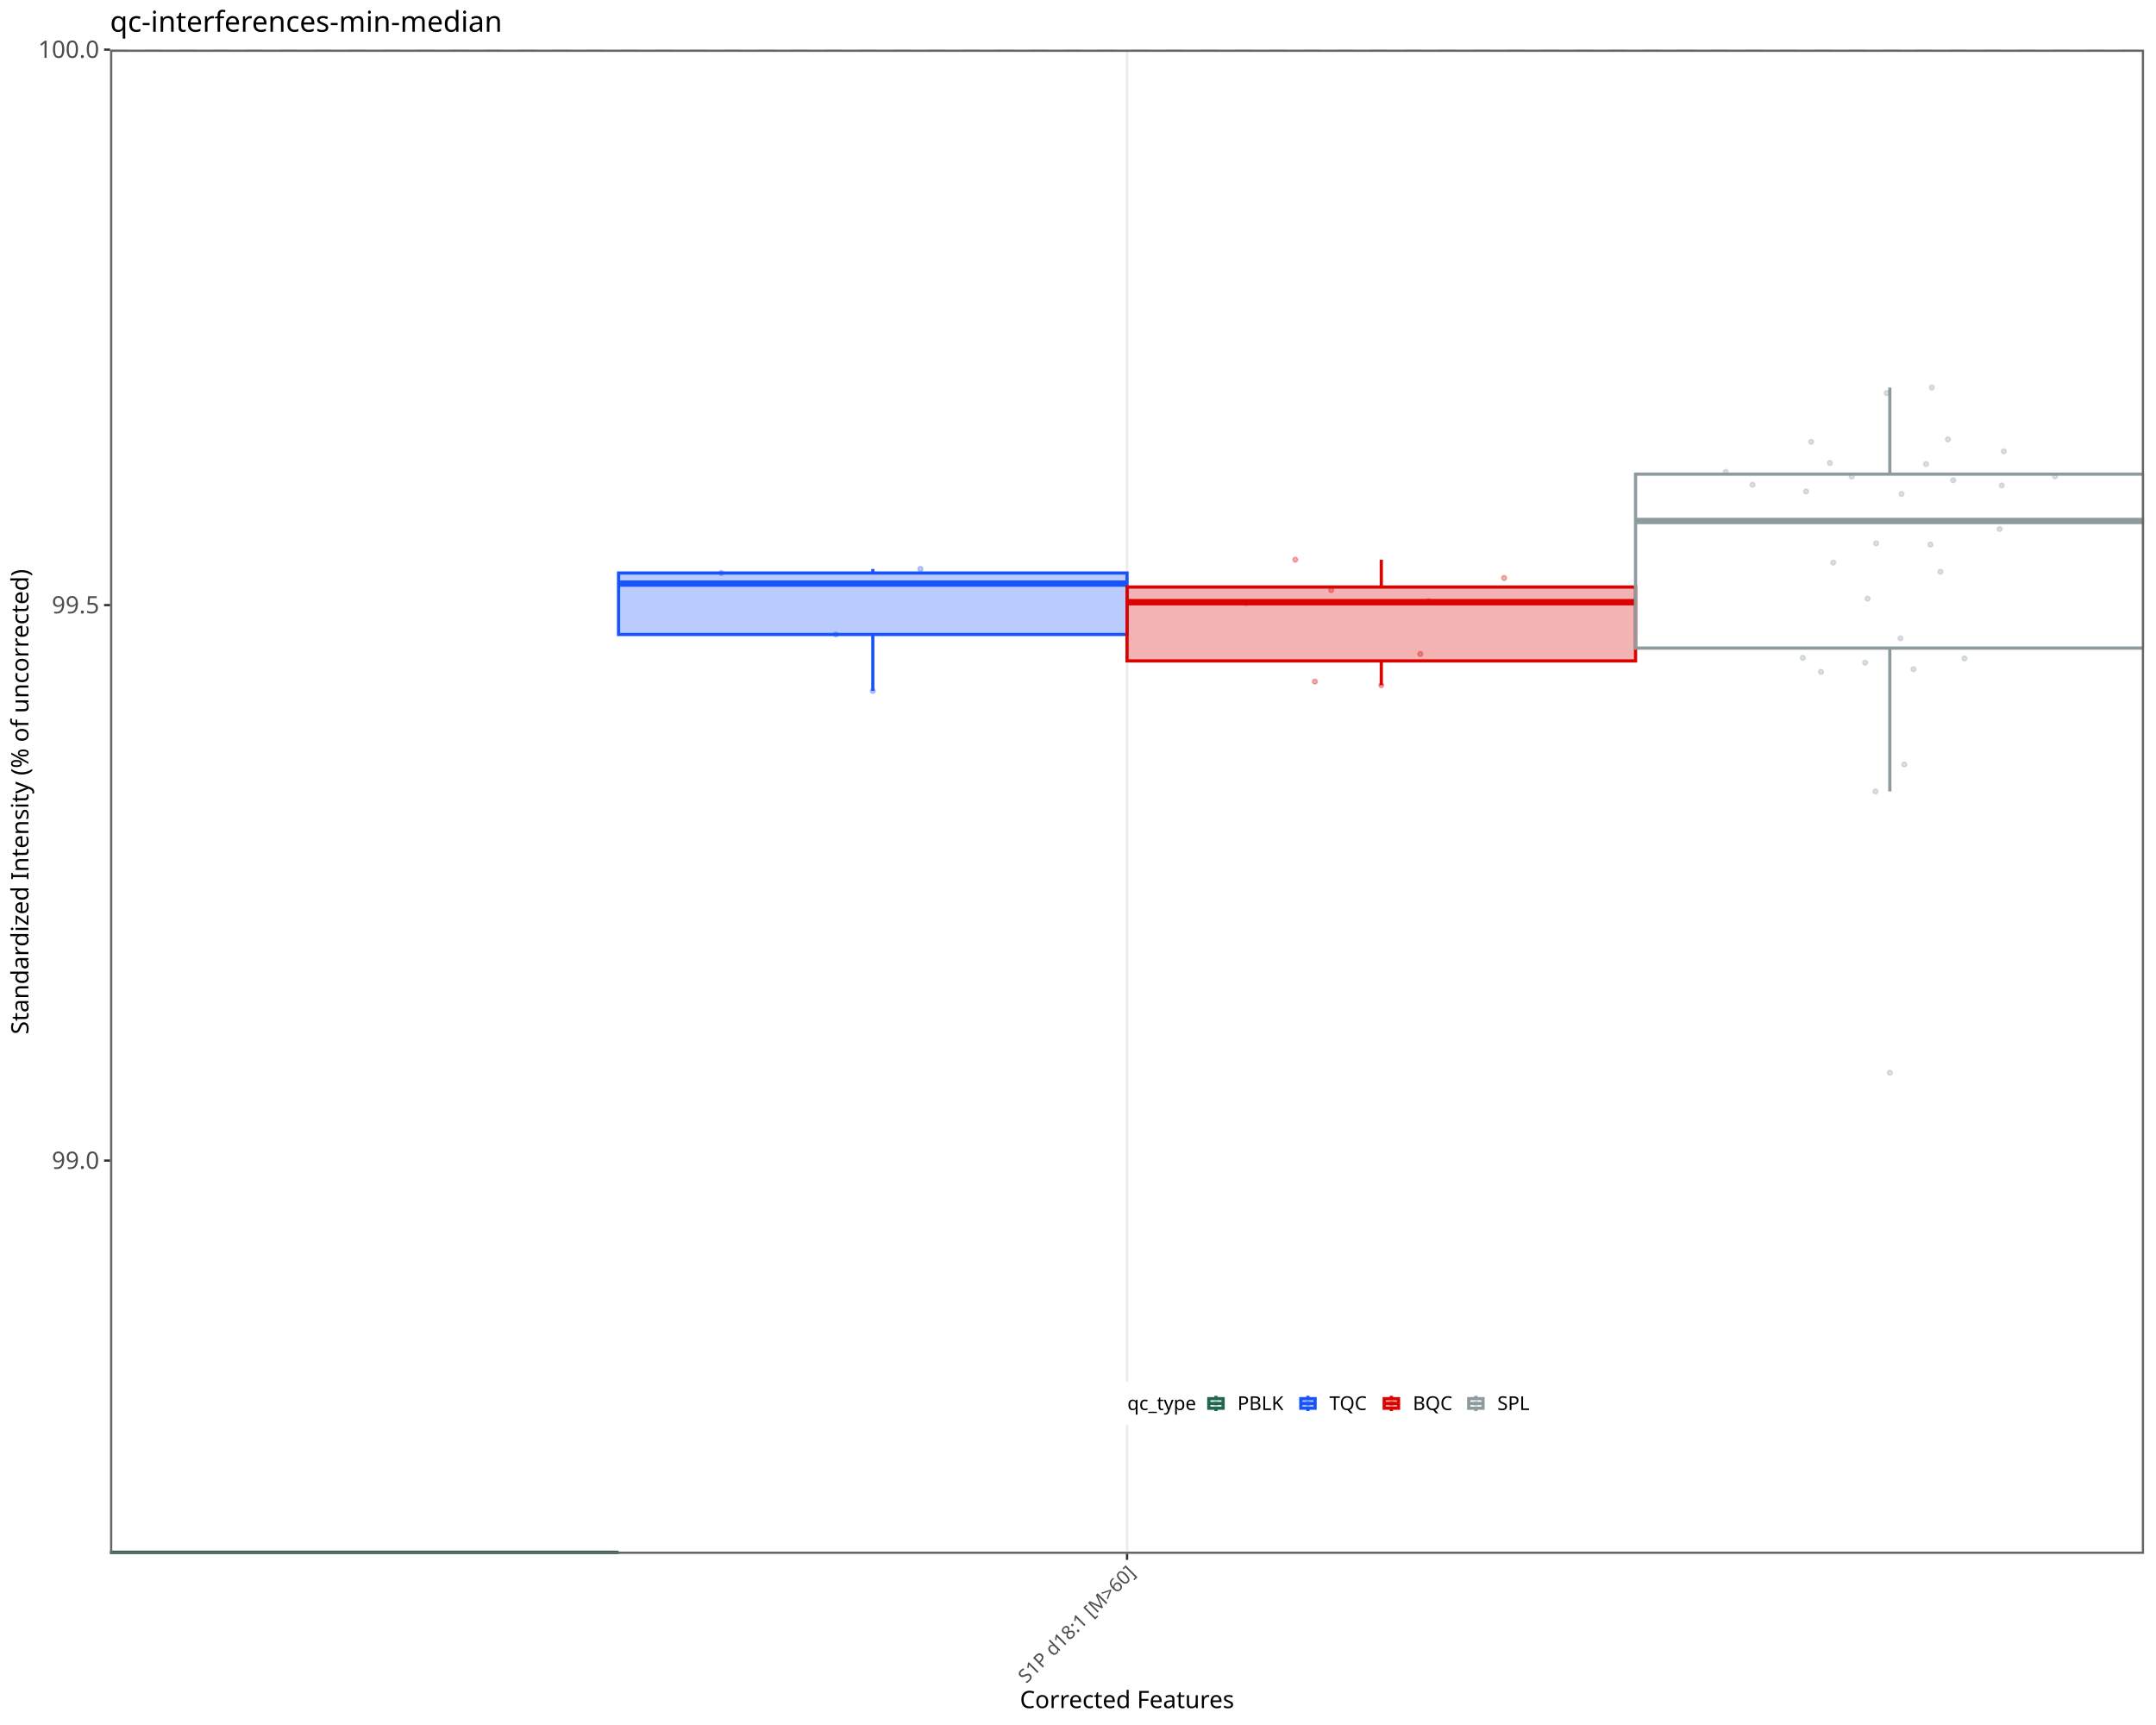
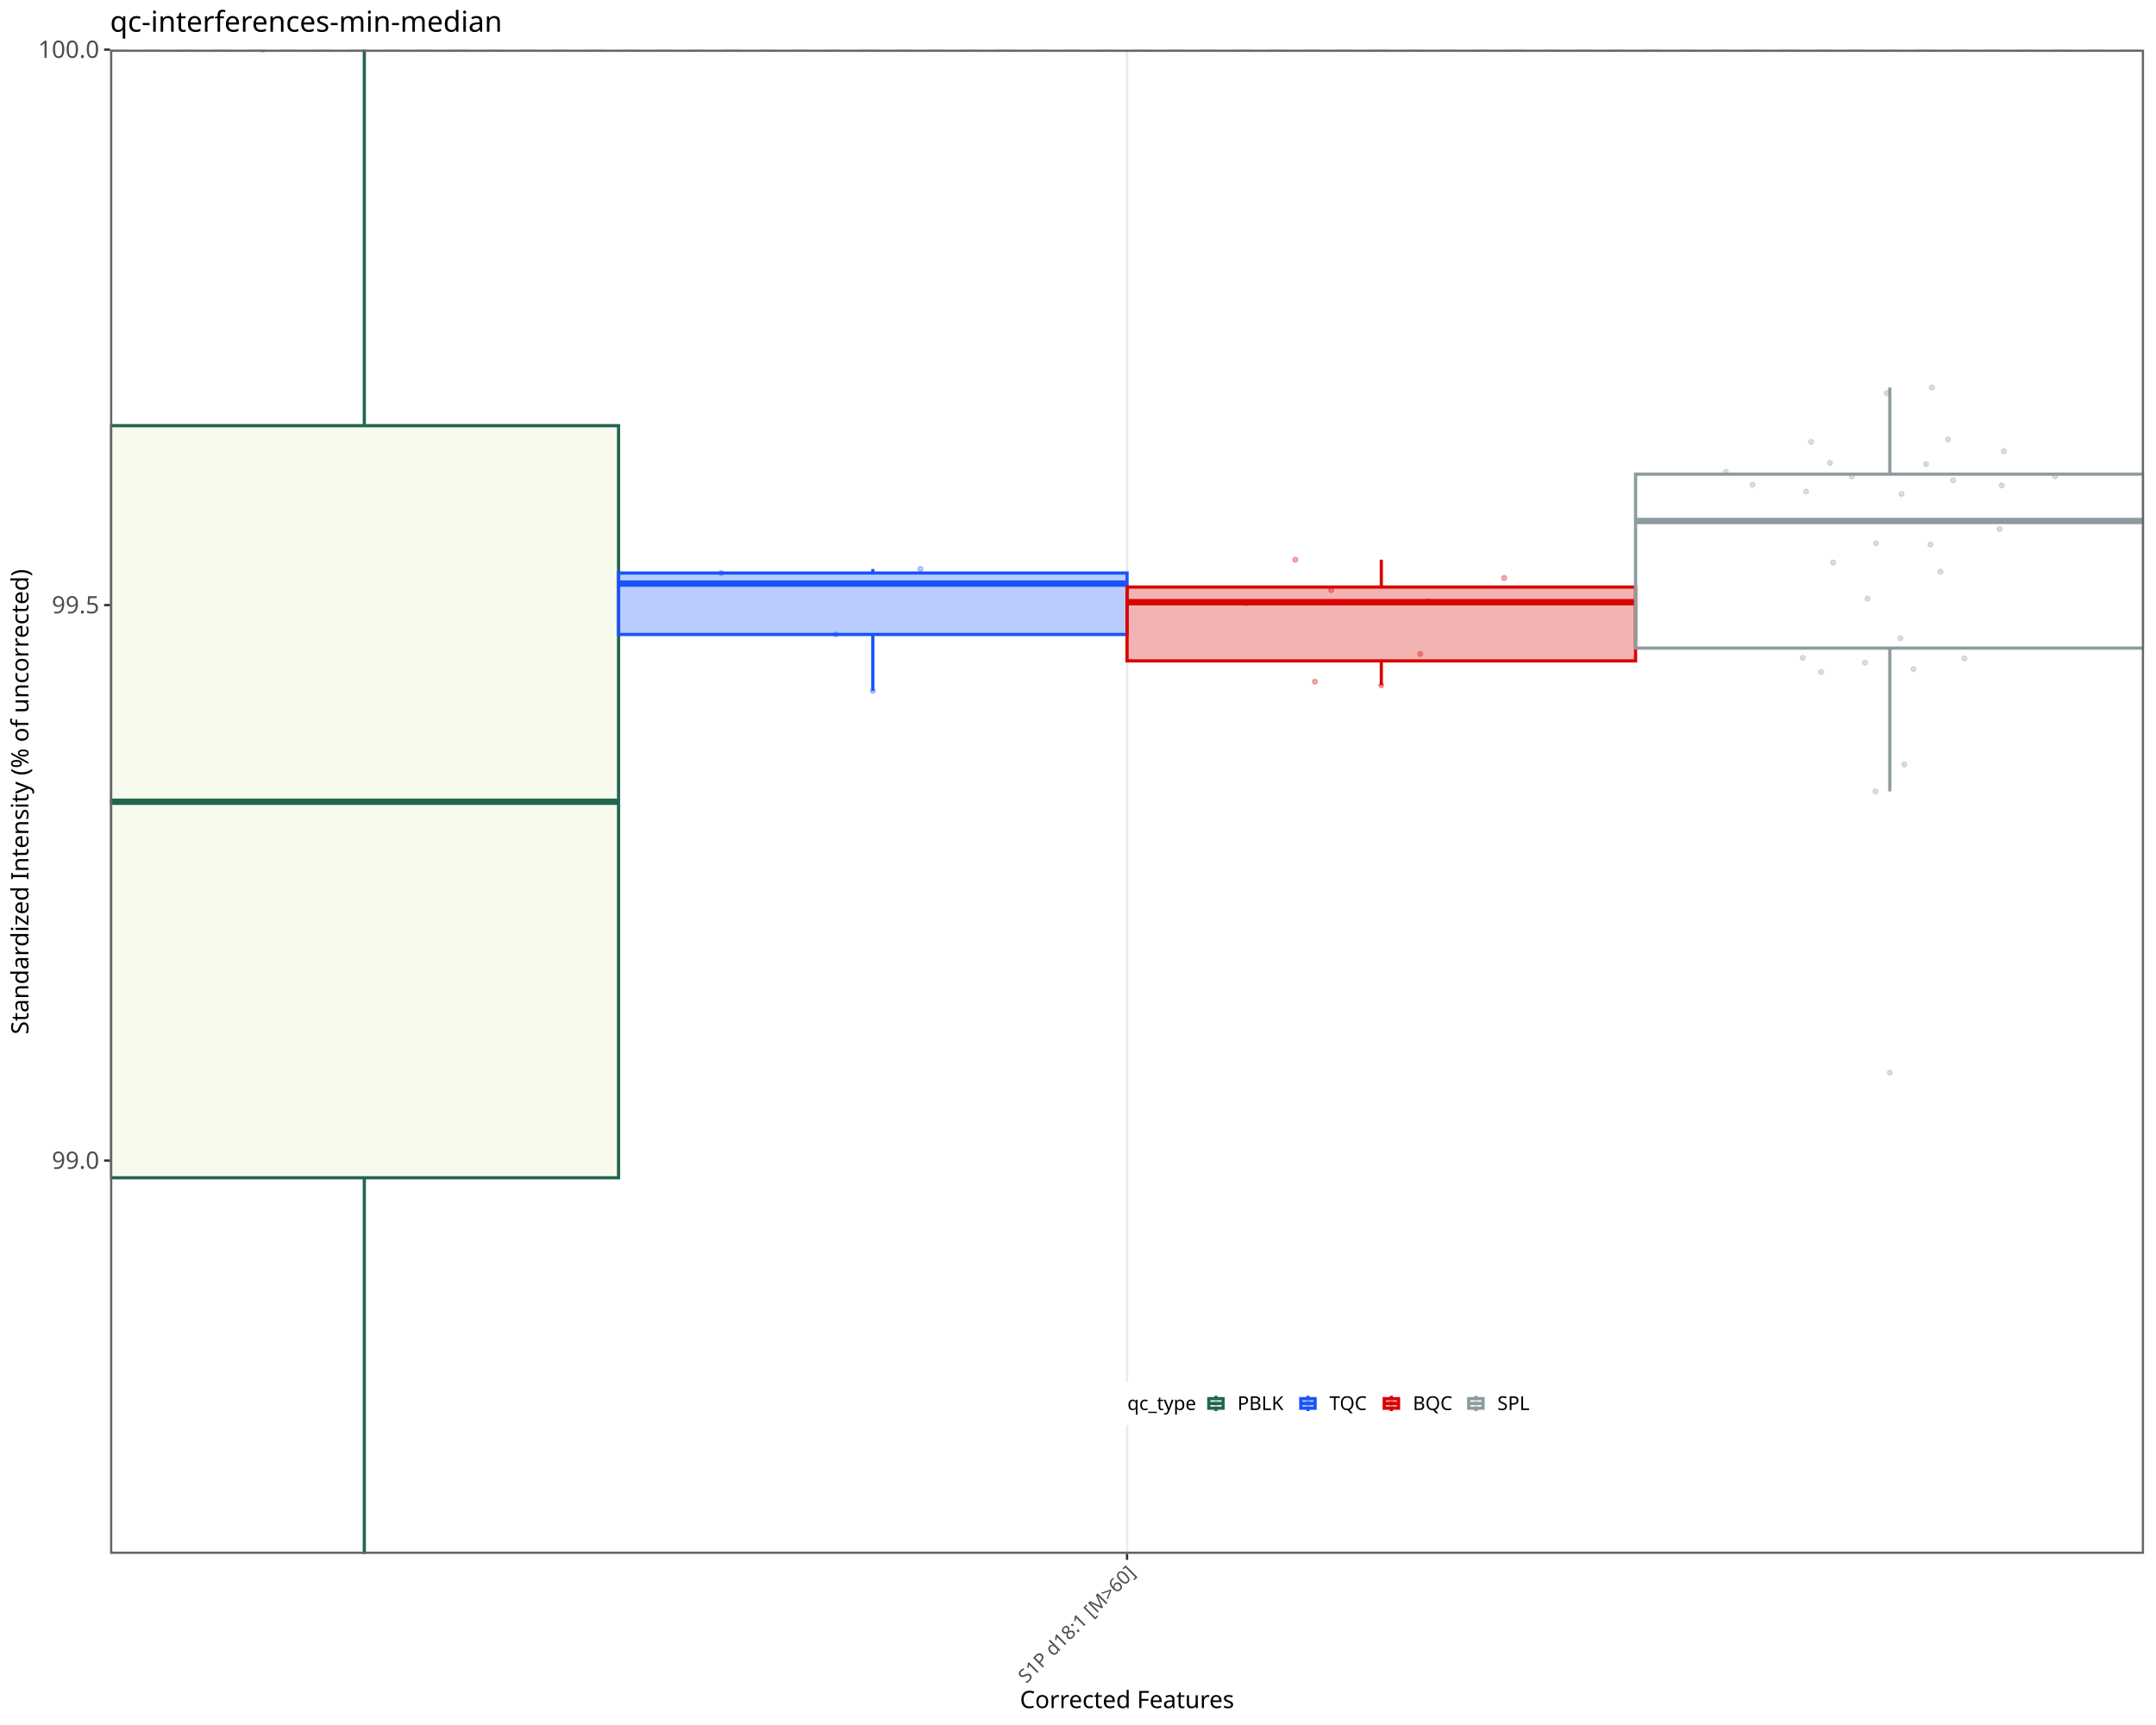
<svg xmlns="http://www.w3.org/2000/svg" class="svglite" data-engine-version="2.0" width="720.00pt" height="576.00pt" viewBox="0 0 720.00 576.00">
  <defs>
    <style type="text/css">
    .svglite line, .svglite polyline, .svglite polygon, .svglite path, .svglite rect, .svglite circle {
      fill: none;
      stroke: #000000;
      stroke-linecap: round;
      stroke-linejoin: round;
      stroke-miterlimit: 10.00;
    }
  </style>
  </defs>
  <rect width="100%" height="100%" style="stroke: none; fill: #FFFFFF;" />
  <defs>
    <clipPath id="cpMC4wMHw3MjAuMDB8MC4wMHw1NzYuMDA=">
      <rect x="0.00" y="0.00" width="720.00" height="576.00" />
    </clipPath>
  </defs>
  <g clip-path="url(#cpMC4wMHw3MjAuMDB8MC4wMHw1NzYuMDA=)">
    <rect x="0.00" y="0.00" width="720.00" height="576.00" style="stroke-width: 0.78; stroke: #FFFFFF; fill: #FFFFFF;" />
  </g>
  <defs>
    <clipPath id="cpMzYuNzV8NzE2LjAxfDE2LjU3fDUxOC44Ng==">
      <rect x="36.75" y="16.57" width="679.26" height="502.29" />
    </clipPath>
  </defs>
  <g clip-path="url(#cpMzYuNzV8NzE2LjAxfDE2LjU3fDUxOC44Ng==)">
    <rect x="36.75" y="16.57" width="679.26" height="502.29" style="stroke-width: 0.78; stroke: none; fill: #FFFFFF;" />
    <polyline points="376.38,518.86 376.38,16.57 " style="stroke-width: 0.78; stroke: #EBEBEB; stroke-linecap: butt;" />
    <circle cx="121.66" cy="518.86" r="0.79" style="stroke-width: 0.52; stroke: #216651; stroke-opacity: 0.30; fill: #216651; fill-opacity: 0.30;" />
+     <circle cx="87.70" cy="16.57" r="0.79" style="stroke-width: 0.52; stroke: #216651; stroke-opacity: 0.30; fill: #216651; fill-opacity: 0.30;" />
    <circle cx="279.13" cy="211.86" r="0.79" style="stroke-width: 0.52; stroke: #1854F9; stroke-opacity: 0.30; fill: #1854F9; fill-opacity: 0.30;" />
    <circle cx="240.87" cy="191.34" r="0.79" style="stroke-width: 0.52; stroke: #1854F9; stroke-opacity: 0.30; fill: #1854F9; fill-opacity: 0.30;" />
    <circle cx="321.03" cy="194.87" r="0.79" style="stroke-width: 0.52; stroke: #1854F9; stroke-opacity: 0.30; fill: #1854F9; fill-opacity: 0.30;" />
    <circle cx="307.37" cy="189.99" r="0.79" style="stroke-width: 0.52; stroke: #1854F9; stroke-opacity: 0.30; fill: #1854F9; fill-opacity: 0.30;" />
    <circle cx="291.48" cy="230.71" r="0.79" style="stroke-width: 0.52; stroke: #1854F9; stroke-opacity: 0.30; fill: #1854F9; fill-opacity: 0.30;" />
    <circle cx="416.07" cy="201.36" r="0.79" style="stroke-width: 0.52; stroke: #DB0202; stroke-opacity: 0.30; fill: #DB0202; fill-opacity: 0.30;" />
    <circle cx="444.57" cy="197.03" r="0.79" style="stroke-width: 0.52; stroke: #DB0202; stroke-opacity: 0.30; fill: #DB0202; fill-opacity: 0.30;" />
    <circle cx="502.31" cy="192.99" r="0.79" style="stroke-width: 0.52; stroke: #DB0202; stroke-opacity: 0.30; fill: #DB0202; fill-opacity: 0.30;" />
    <circle cx="474.32" cy="218.37" r="0.79" style="stroke-width: 0.52; stroke: #DB0202; stroke-opacity: 0.30; fill: #DB0202; fill-opacity: 0.30;" />
    <circle cx="432.57" cy="186.89" r="0.79" style="stroke-width: 0.52; stroke: #DB0202; stroke-opacity: 0.30; fill: #DB0202; fill-opacity: 0.30;" />
    <circle cx="477.00" cy="200.80" r="0.79" style="stroke-width: 0.52; stroke: #DB0202; stroke-opacity: 0.30; fill: #DB0202; fill-opacity: 0.30;" />
    <circle cx="439.10" cy="227.60" r="0.79" style="stroke-width: 0.52; stroke: #DB0202; stroke-opacity: 0.30; fill: #DB0202; fill-opacity: 0.30;" />
    <circle cx="461.29" cy="228.84" r="0.79" style="stroke-width: 0.52; stroke: #DB0202; stroke-opacity: 0.30; fill: #DB0202; fill-opacity: 0.30;" />
    <circle cx="656.03" cy="219.85" r="0.79" style="stroke-width: 0.52; stroke: #8E9B9E; stroke-opacity: 0.30; fill: #8E9B9E; fill-opacity: 0.30;" />
    <circle cx="668.50" cy="162.09" r="0.79" style="stroke-width: 0.52; stroke: #8E9B9E; stroke-opacity: 0.30; fill: #8E9B9E; fill-opacity: 0.30;" />
    <circle cx="602.04" cy="219.67" r="0.79" style="stroke-width: 0.52; stroke: #8E9B9E; stroke-opacity: 0.30; fill: #8E9B9E; fill-opacity: 0.30;" />
    <circle cx="626.33" cy="264.26" r="0.79" style="stroke-width: 0.52; stroke: #8E9B9E; stroke-opacity: 0.30; fill: #8E9B9E; fill-opacity: 0.30;" />
    <circle cx="645.15" cy="129.40" r="0.79" style="stroke-width: 0.52; stroke: #8E9B9E; stroke-opacity: 0.30; fill: #8E9B9E; fill-opacity: 0.30;" />
    <circle cx="630.07" cy="131.25" r="0.79" style="stroke-width: 0.52; stroke: #8E9B9E; stroke-opacity: 0.30; fill: #8E9B9E; fill-opacity: 0.30;" />
    <circle cx="634.66" cy="213.14" r="0.79" style="stroke-width: 0.52; stroke: #8E9B9E; stroke-opacity: 0.30; fill: #8E9B9E; fill-opacity: 0.30;" />
    <circle cx="612.20" cy="187.86" r="0.79" style="stroke-width: 0.52; stroke: #8E9B9E; stroke-opacity: 0.30; fill: #8E9B9E; fill-opacity: 0.30;" />
    <circle cx="643.21" cy="154.96" r="0.79" style="stroke-width: 0.52; stroke: #8E9B9E; stroke-opacity: 0.30; fill: #8E9B9E; fill-opacity: 0.30;" />
    <circle cx="576.33" cy="157.57" r="0.79" style="stroke-width: 0.52; stroke: #8E9B9E; stroke-opacity: 0.30; fill: #8E9B9E; fill-opacity: 0.30;" />
    <circle cx="631.11" cy="358.19" r="0.79" style="stroke-width: 0.52; stroke: #8E9B9E; stroke-opacity: 0.30; fill: #8E9B9E; fill-opacity: 0.30;" />
    <circle cx="635.02" cy="164.96" r="0.79" style="stroke-width: 0.52; stroke: #8E9B9E; stroke-opacity: 0.30; fill: #8E9B9E; fill-opacity: 0.30;" />
    <circle cx="611.12" cy="154.59" r="0.79" style="stroke-width: 0.52; stroke: #8E9B9E; stroke-opacity: 0.30; fill: #8E9B9E; fill-opacity: 0.30;" />
    <circle cx="623.68" cy="199.88" r="0.79" style="stroke-width: 0.52; stroke: #8E9B9E; stroke-opacity: 0.30; fill: #8E9B9E; fill-opacity: 0.30;" />
    <circle cx="608.12" cy="224.36" r="0.79" style="stroke-width: 0.52; stroke: #8E9B9E; stroke-opacity: 0.30; fill: #8E9B9E; fill-opacity: 0.30;" />
    <circle cx="648.01" cy="190.91" r="0.79" style="stroke-width: 0.52; stroke: #8E9B9E; stroke-opacity: 0.30; fill: #8E9B9E; fill-opacity: 0.30;" />
    <circle cx="639.01" cy="223.44" r="0.79" style="stroke-width: 0.52; stroke: #8E9B9E; stroke-opacity: 0.30; fill: #8E9B9E; fill-opacity: 0.30;" />
    <circle cx="604.85" cy="147.54" r="0.79" style="stroke-width: 0.52; stroke: #8E9B9E; stroke-opacity: 0.30; fill: #8E9B9E; fill-opacity: 0.30;" />
    <circle cx="686.29" cy="159.06" r="0.79" style="stroke-width: 0.52; stroke: #8E9B9E; stroke-opacity: 0.30; fill: #8E9B9E; fill-opacity: 0.30;" />
    <circle cx="588.18" cy="173.97" r="0.79" style="stroke-width: 0.52; stroke: #8E9B9E; stroke-opacity: 0.30; fill: #8E9B9E; fill-opacity: 0.30;" />
    <circle cx="626.53" cy="181.42" r="0.79" style="stroke-width: 0.52; stroke: #8E9B9E; stroke-opacity: 0.30; fill: #8E9B9E; fill-opacity: 0.30;" />
    <circle cx="603.14" cy="164.12" r="0.79" style="stroke-width: 0.52; stroke: #8E9B9E; stroke-opacity: 0.30; fill: #8E9B9E; fill-opacity: 0.30;" />
    <circle cx="667.79" cy="176.65" r="0.79" style="stroke-width: 0.52; stroke: #8E9B9E; stroke-opacity: 0.30; fill: #8E9B9E; fill-opacity: 0.30;" />
    <circle cx="669.18" cy="150.69" r="0.79" style="stroke-width: 0.52; stroke: #8E9B9E; stroke-opacity: 0.30; fill: #8E9B9E; fill-opacity: 0.30;" />
    <circle cx="635.94" cy="255.27" r="0.79" style="stroke-width: 0.52; stroke: #8E9B9E; stroke-opacity: 0.30; fill: #8E9B9E; fill-opacity: 0.30;" />
    <circle cx="652.26" cy="160.37" r="0.79" style="stroke-width: 0.52; stroke: #8E9B9E; stroke-opacity: 0.30; fill: #8E9B9E; fill-opacity: 0.30;" />
    <circle cx="644.69" cy="181.83" r="0.79" style="stroke-width: 0.52; stroke: #8E9B9E; stroke-opacity: 0.30; fill: #8E9B9E; fill-opacity: 0.30;" />
    <circle cx="622.86" cy="221.28" r="0.79" style="stroke-width: 0.52; stroke: #8E9B9E; stroke-opacity: 0.30; fill: #8E9B9E; fill-opacity: 0.30;" />
    <circle cx="618.37" cy="159.13" r="0.79" style="stroke-width: 0.52; stroke: #8E9B9E; stroke-opacity: 0.30; fill: #8E9B9E; fill-opacity: 0.30;" />
    <circle cx="650.51" cy="146.72" r="0.79" style="stroke-width: 0.52; stroke: #8E9B9E; stroke-opacity: 0.30; fill: #8E9B9E; fill-opacity: 0.30;" />
    <circle cx="585.26" cy="161.86" r="0.79" style="stroke-width: 0.52; stroke: #8E9B9E; stroke-opacity: 0.30; fill: #8E9B9E; fill-opacity: 0.30;" />
-     <line x1="121.66" y1="518.86" x2="121.66" y2="518.86" style="stroke-width: 1.07; stroke: #216651; stroke-linecap: butt;" />
-     <line x1="121.66" y1="518.86" x2="121.66" y2="518.86" style="stroke-width: 1.07; stroke: #216651; stroke-linecap: butt;" />
-     <polygon points="36.75,518.86 36.75,518.86 206.57,518.86 206.57,518.86 36.75,518.86 " style="stroke-width: 1.07; stroke: #216651; stroke-linecap: butt; stroke-linejoin: miter; fill: #E4F2C4; fill-opacity: 0.30;" />
-     <line x1="36.75" y1="518.86" x2="206.57" y2="518.86" style="stroke-width: 2.13; stroke: #216651; stroke-linecap: butt; stroke-linejoin: miter;" />
+     <line x1="121.66" y1="142.14" x2="121.66" y2="16.57" style="stroke-width: 1.07; stroke: #216651; stroke-linecap: butt;" />
+     <line x1="121.66" y1="393.28" x2="121.66" y2="518.86" style="stroke-width: 1.07; stroke: #216651; stroke-linecap: butt;" />
+     <polygon points="36.75,142.14 36.75,393.28 206.57,393.28 206.57,142.14 36.75,142.14 " style="stroke-width: 1.07; stroke: #216651; stroke-linecap: butt; stroke-linejoin: miter; fill: #E4F2C4; fill-opacity: 0.30;" />
+     <line x1="36.75" y1="267.71" x2="206.57" y2="267.71" style="stroke-width: 2.13; stroke: #216651; stroke-linecap: butt; stroke-linejoin: miter;" />
    <line x1="291.48" y1="191.34" x2="291.48" y2="189.99" style="stroke-width: 1.07; stroke: #1854F9; stroke-linecap: butt;" />
    <line x1="291.48" y1="211.86" x2="291.48" y2="230.71" style="stroke-width: 1.07; stroke: #1854F9; stroke-linecap: butt;" />
    <polygon points="206.57,191.34 206.57,211.86 376.38,211.86 376.38,191.34 206.57,191.34 " style="stroke-width: 1.07; stroke: #1854F9; stroke-linecap: butt; stroke-linejoin: miter; fill: #1854F9; fill-opacity: 0.30;" />
    <line x1="206.57" y1="194.87" x2="376.38" y2="194.87" style="stroke-width: 2.13; stroke: #1854F9; stroke-linecap: butt; stroke-linejoin: miter;" />
    <line x1="461.29" y1="196.02" x2="461.29" y2="186.89" style="stroke-width: 1.07; stroke: #DB0202; stroke-linecap: butt;" />
    <line x1="461.29" y1="220.68" x2="461.29" y2="228.84" style="stroke-width: 1.07; stroke: #DB0202; stroke-linecap: butt;" />
    <polygon points="376.38,196.02 376.38,220.68 546.20,220.68 546.20,196.02 376.38,196.02 " style="stroke-width: 1.07; stroke: #DB0202; stroke-linecap: butt; stroke-linejoin: miter; fill: #DB0202; fill-opacity: 0.30;" />
    <line x1="376.38" y1="201.08" x2="546.20" y2="201.08" style="stroke-width: 2.13; stroke: #DB0202; stroke-linecap: butt; stroke-linejoin: miter;" />
    <line x1="631.11" y1="158.32" x2="631.11" y2="129.40" style="stroke-width: 1.07; stroke: #8E9B9E; stroke-linecap: butt;" />
    <line x1="631.11" y1="216.40" x2="631.11" y2="264.26" style="stroke-width: 1.07; stroke: #8E9B9E; stroke-linecap: butt;" />
    <polygon points="546.20,158.32 546.20,216.40 716.01,216.40 716.01,158.32 546.20,158.32 " style="stroke-width: 1.07; stroke: #8E9B9E; stroke-linecap: butt; stroke-linejoin: miter; fill: none;" />
    <line x1="546.20" y1="173.97" x2="716.01" y2="173.97" style="stroke-width: 2.13; stroke: #8E9B9E; stroke-linecap: butt; stroke-linejoin: miter;" />
    <line x1="36.75" y1="16.57" x2="716.01" y2="16.57" style="stroke-width: 1.07; stroke: #CCCCCC; stroke-dasharray: 5.69,5.69; stroke-linecap: butt;" />
    <rect x="36.75" y="16.57" width="679.26" height="502.29" style="stroke-width: 1.49; stroke: #666666;" />
  </g>
  <g clip-path="url(#cpMC4wMHw3MjAuMDB8MC4wMHw1NzYuMDA=)">
    <text x="33.16" y="390.28" text-anchor="end" style="font-size: 8.00px; fill: #4D4D4D; font-family: sans;" textLength="15.57px" lengthAdjust="spacingAndGlyphs">99.0</text>
    <text x="33.16" y="204.80" text-anchor="end" style="font-size: 8.00px; fill: #4D4D4D; font-family: sans;" textLength="15.57px" lengthAdjust="spacingAndGlyphs">99.5</text>
    <text x="33.16" y="19.32" text-anchor="end" style="font-size: 8.00px; fill: #4D4D4D; font-family: sans;" textLength="20.02px" lengthAdjust="spacingAndGlyphs">100.0</text>
    <polyline points="34.76,387.53 36.75,387.53 " style="stroke-width: 0.78; stroke: #333333; stroke-linecap: butt;" />
    <polyline points="34.76,202.05 36.75,202.05 " style="stroke-width: 0.78; stroke: #333333; stroke-linecap: butt;" />
    <polyline points="34.76,16.57 36.75,16.57 " style="stroke-width: 0.78; stroke: #333333; stroke-linecap: butt;" />
    <polyline points="376.38,520.85 376.38,518.86 " style="stroke-width: 0.78; stroke: #333333; stroke-linecap: butt;" />
    <text transform="translate(379.50,525.56) rotate(-45)" text-anchor="end" style="font-size: 6.40px; fill: #4D4D4D; font-family: sans;" textLength="51.42px" lengthAdjust="spacingAndGlyphs">S1P d18:1 [M&gt;60]</text>
    <text x="376.38" y="570.35" text-anchor="middle" style="font-size: 8.00px; font-family: sans;" textLength="68.93px" lengthAdjust="spacingAndGlyphs">Corrected Features</text>
    <text transform="translate(9.49,267.71) rotate(-90)" text-anchor="middle" style="font-size: 8.00px; font-family: sans;" textLength="147.21px" lengthAdjust="spacingAndGlyphs">Standardized Intensity (% of uncorrected)</text>
    <rect x="372.49" y="461.45" width="143.63" height="14.35" style="stroke-width: 0.78; stroke: none; fill: #FFFFFF;" />
    <text x="376.48" y="470.83" style="font-size: 6.40px; font-family: sans;" textLength="22.42px" lengthAdjust="spacingAndGlyphs">qc_type</text>
    <rect x="402.88" y="465.44" width="6.38" height="6.38" style="stroke-width: 0.78; stroke: none; fill: #FFFFFF;" />
    <circle cx="406.07" cy="468.63" r="0.79" style="stroke-width: 0.52; stroke: #216651; stroke-opacity: 0.30; fill: #216651; fill-opacity: 0.30;" />
    <polyline points="406.07,471.18 406.07,470.22 " style="stroke-width: 1.07; stroke: #216651; stroke-linecap: butt; stroke-linejoin: miter;" />
    <polyline points="406.07,467.03 406.07,466.08 " style="stroke-width: 1.07; stroke: #216651; stroke-linecap: butt; stroke-linejoin: miter;" />
    <rect x="403.68" y="467.03" width="4.78" height="3.19" style="stroke-width: 1.07; stroke: #216651; stroke-linecap: butt; stroke-linejoin: miter; fill: #E4F2C4; fill-opacity: 0.30;" />
    <polyline points="403.68,468.63 408.46,468.63 " style="stroke-width: 1.07; stroke: #216651; stroke-linecap: butt; stroke-linejoin: miter;" />
    <polyline points="406.07,471.18 406.07,471.18 " style="stroke-width: 1.07; stroke: #216651; stroke-linecap: butt; stroke-linejoin: miter;" />
    <polyline points="406.07,466.08 406.07,466.08 " style="stroke-width: 1.07; stroke: #216651; stroke-linecap: butt; stroke-linejoin: miter;" />
    <rect x="433.60" y="465.44" width="6.38" height="6.38" style="stroke-width: 0.78; stroke: none; fill: #FFFFFF;" />
    <circle cx="436.79" cy="468.63" r="0.79" style="stroke-width: 0.52; stroke: #1854F9; stroke-opacity: 0.30; fill: #1854F9; fill-opacity: 0.30;" />
    <polyline points="436.79,471.18 436.79,470.22 " style="stroke-width: 1.07; stroke: #1854F9; stroke-linecap: butt; stroke-linejoin: miter;" />
    <polyline points="436.79,467.03 436.79,466.08 " style="stroke-width: 1.07; stroke: #1854F9; stroke-linecap: butt; stroke-linejoin: miter;" />
    <rect x="434.40" y="467.03" width="4.78" height="3.19" style="stroke-width: 1.07; stroke: #1854F9; stroke-linecap: butt; stroke-linejoin: miter; fill: #1854F9; fill-opacity: 0.30;" />
    <polyline points="434.40,468.63 439.18,468.63 " style="stroke-width: 1.07; stroke: #1854F9; stroke-linecap: butt; stroke-linejoin: miter;" />
    <polyline points="436.79,471.18 436.79,471.18 " style="stroke-width: 1.07; stroke: #1854F9; stroke-linecap: butt; stroke-linejoin: miter;" />
    <polyline points="436.79,466.08 436.79,466.08 " style="stroke-width: 1.07; stroke: #1854F9; stroke-linecap: butt; stroke-linejoin: miter;" />
    <rect x="461.46" y="465.44" width="6.38" height="6.38" style="stroke-width: 0.78; stroke: none; fill: #FFFFFF;" />
    <circle cx="464.65" cy="468.63" r="0.79" style="stroke-width: 0.52; stroke: #DB0202; stroke-opacity: 0.30; fill: #DB0202; fill-opacity: 0.30;" />
    <polyline points="464.65,471.18 464.65,470.22 " style="stroke-width: 1.07; stroke: #DB0202; stroke-linecap: butt; stroke-linejoin: miter;" />
    <polyline points="464.65,467.03 464.65,466.08 " style="stroke-width: 1.07; stroke: #DB0202; stroke-linecap: butt; stroke-linejoin: miter;" />
    <rect x="462.26" y="467.03" width="4.78" height="3.19" style="stroke-width: 1.07; stroke: #DB0202; stroke-linecap: butt; stroke-linejoin: miter; fill: #DB0202; fill-opacity: 0.30;" />
    <polyline points="462.26,468.63 467.04,468.63 " style="stroke-width: 1.07; stroke: #DB0202; stroke-linecap: butt; stroke-linejoin: miter;" />
    <polyline points="464.65,471.18 464.65,471.18 " style="stroke-width: 1.07; stroke: #DB0202; stroke-linecap: butt; stroke-linejoin: miter;" />
    <polyline points="464.65,466.08 464.65,466.08 " style="stroke-width: 1.07; stroke: #DB0202; stroke-linecap: butt; stroke-linejoin: miter;" />
    <rect x="489.68" y="465.44" width="6.38" height="6.38" style="stroke-width: 0.78; stroke: none; fill: #FFFFFF;" />
    <circle cx="492.87" cy="468.63" r="0.79" style="stroke-width: 0.52; stroke: #8E9B9E; stroke-opacity: 0.30; fill: #8E9B9E; fill-opacity: 0.30;" />
    <polyline points="492.87,471.18 492.87,470.22 " style="stroke-width: 1.07; stroke: #8E9B9E; stroke-linecap: butt; stroke-linejoin: miter;" />
    <polyline points="492.87,467.03 492.87,466.08 " style="stroke-width: 1.07; stroke: #8E9B9E; stroke-linecap: butt; stroke-linejoin: miter;" />
    <rect x="490.48" y="467.03" width="4.78" height="3.19" style="stroke-width: 1.07; stroke: #8E9B9E; stroke-linecap: butt; stroke-linejoin: miter;" />
    <polyline points="490.48,468.63 495.26,468.63 " style="stroke-width: 1.07; stroke: #8E9B9E; stroke-linecap: butt; stroke-linejoin: miter;" />
    <polyline points="492.87,471.18 492.87,471.18 " style="stroke-width: 1.07; stroke: #8E9B9E; stroke-linecap: butt; stroke-linejoin: miter;" />
    <polyline points="492.87,466.08 492.87,466.08 " style="stroke-width: 1.07; stroke: #8E9B9E; stroke-linecap: butt; stroke-linejoin: miter;" />
    <text x="413.25" y="470.83" style="font-size: 6.40px; font-family: sans;" textLength="16.37px" lengthAdjust="spacingAndGlyphs">PBLK</text>
    <text x="443.96" y="470.83" style="font-size: 6.40px; font-family: sans;" textLength="13.51px" lengthAdjust="spacingAndGlyphs">TQC</text>
    <text x="471.82" y="470.83" style="font-size: 6.40px; font-family: sans;" textLength="13.87px" lengthAdjust="spacingAndGlyphs">BQC</text>
    <text x="500.04" y="470.83" style="font-size: 6.40px; font-family: sans;" textLength="12.10px" lengthAdjust="spacingAndGlyphs">SPL</text>
    <text x="36.75" y="10.59" style="font-size: 9.60px; font-family: sans;" textLength="122.20px" lengthAdjust="spacingAndGlyphs">qc-interferences-min-median</text>
  </g>
</svg>
